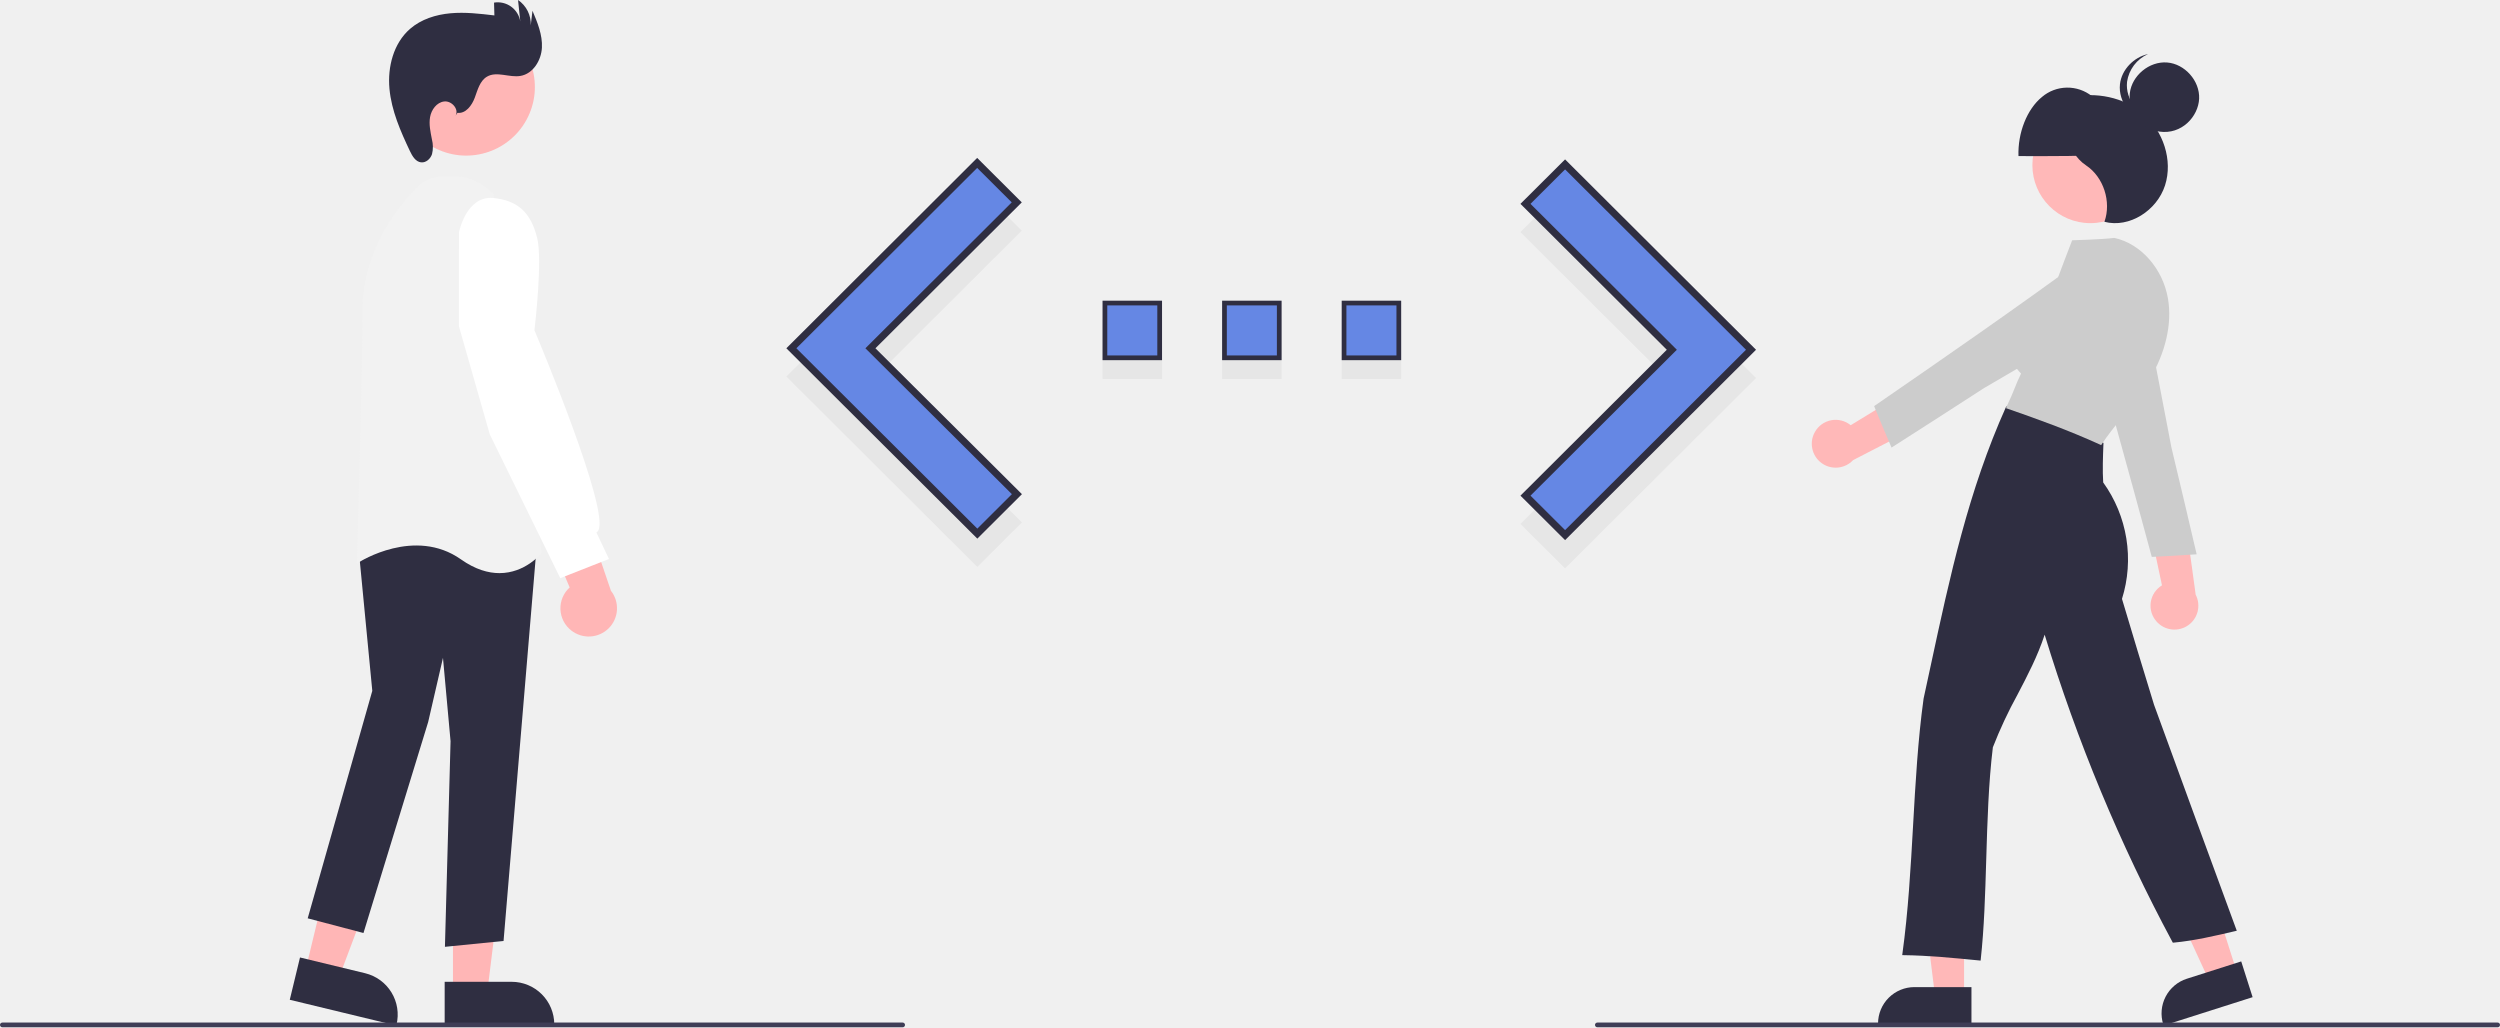
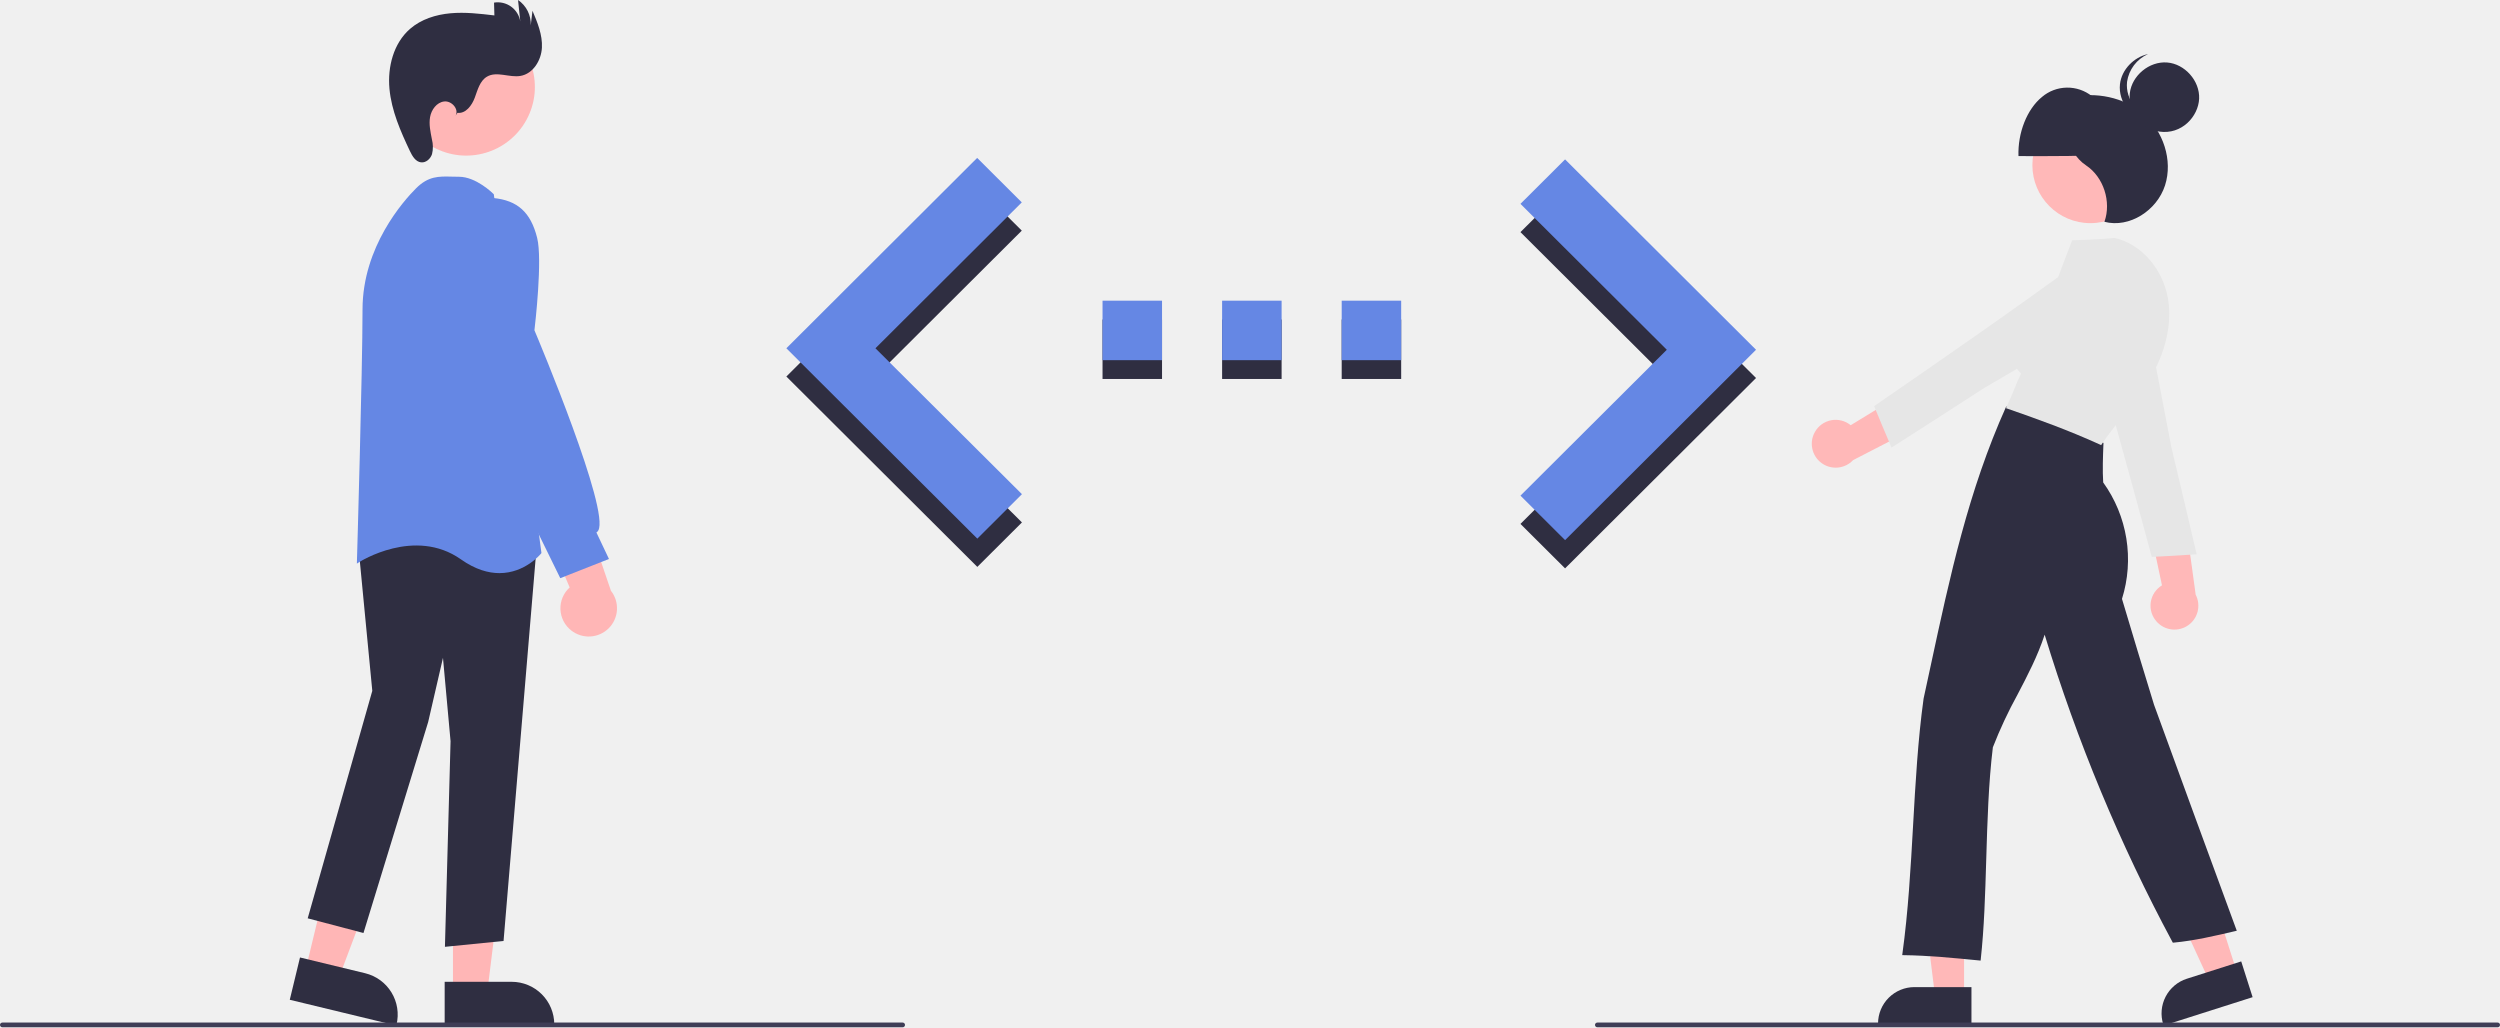
<svg xmlns="http://www.w3.org/2000/svg" width="1058" height="435" viewBox="0 0 1058 435" fill="none">
  <g clip-path="url(#clip0_101_107)">
-     <path d="M643.457 221.721L705.39 159.977L643.457 98.233L662.339 79.414L743.154 159.977L662.339 240.54L643.457 221.721Z" fill="#E6E6E6" />
-     <path d="M491.771 135.207H466.595V160.383H491.771V135.207Z" fill="#E6E6E6" />
-     <path d="M592.979 135.207H567.803V160.383H592.979V135.207Z" fill="#E6E6E6" />
-     <path d="M542.375 135.207H517.199V160.383H542.375V135.207Z" fill="#E6E6E6" />
-     <path d="M432.482 221.092L370.486 159.348L432.419 97.604L413.537 78.785L332.785 159.348L413.6 239.911L432.482 221.092Z" fill="#E6E6E6" />
-     <path d="M645.582 209.763L706.449 149.081L707.515 148.019L706.449 146.957L645.582 86.274L662.339 69.573L741.029 148.019L662.339 226.464L645.582 209.763Z" fill="#6587E4" stroke="#2F2E41" stroke-width="3" />
-     <path d="M490.771 128.248V151.424H467.595L467.595 128.248H490.771ZM568.803 151.424V128.248H591.979V151.424H568.803ZM541.375 128.248V151.424H518.199V128.248H541.375Z" fill="#6587E4" stroke="#2F2E41" stroke-width="2" />
-     <path d="M369.428 148.452L430.357 209.133L413.6 225.834L334.909 147.389L413.538 68.944L430.294 85.645L369.427 146.327L368.361 147.39L369.428 148.452Z" fill="#6587E4" stroke="#2F2E41" stroke-width="3" />
+     <path d="M643.457 221.721L705.39 159.977L643.457 98.233L662.339 79.414L743.154 159.977L662.339 240.54L643.457 221.721Z" fill="#2F2E41" />
+     <path d="M491.771 135.207H466.595V160.383H491.771V135.207Z" fill="#2F2E41" />
+     <path d="M592.979 135.207H567.803V160.383H592.979V135.207Z" fill="#2F2E41" />
+     <path d="M542.375 135.207H517.199V160.383H542.375V135.207Z" fill="#2F2E41" />
+     <path d="M432.482 221.092L370.486 159.348L432.419 97.604L413.537 78.785L332.785 159.348L413.6 239.911L432.482 221.092Z" fill="#2F2E41" />
+     <path d="M643.457 209.763L705.39 148.019L643.457 86.274L662.339 67.455L743.154 148.019L662.339 228.582L643.457 209.763Z" fill="#6587E4" />
+     <path d="M466.595 152.424H491.771V127.248H466.595L466.595 152.424ZM592.979 127.248H567.803V152.424H592.979V127.248ZM517.199 152.424H542.375V127.248H517.199V152.424Z" fill="#6587E4" />
+     <path d="M432.482 209.133L370.486 147.389L432.419 85.645L413.537 66.826L332.785 147.389L413.6 227.952L432.482 209.133Z" fill="#6587E4" />
    <path d="M129.305 410.449L143.399 413.856L163.248 361.117L142.447 356.088L129.305 410.449Z" fill="#FFB6B6" />
    <path d="M122.632 423.105L126.96 405.203L154.534 411.869C159.175 412.996 163.179 415.918 165.667 419.994C168.156 424.07 168.927 428.966 167.81 433.609L167.714 434.003L122.632 423.105Z" fill="#2F2E41" />
    <path d="M191.696 420.05L206.196 420.049L213.093 364.122L191.694 364.123L191.696 420.05Z" fill="#FFB6B6" />
    <path d="M188.183 415.501L216.552 415.5C221.329 415.5 225.911 417.398 229.289 420.776C232.667 424.153 234.565 428.735 234.565 433.512V433.917L188.184 433.919L188.183 415.501Z" fill="#2F2E41" />
    <path d="M188.294 400.697L190.677 313.69L187.466 278.409L181.201 305.56L153.821 394.845L130.218 388.634L157.554 292.364L151.617 230.615L168.674 219.65L168.904 219.692L227.183 230.434L213.105 398.217L188.294 400.697Z" fill="#2F2E41" />
-     <path d="M211.359 242.547C206.665 242.547 201.177 241.036 195.067 236.723C175.516 222.924 152.204 237.768 151.971 237.918L151.024 238.534L151.057 237.405C151.081 236.602 153.422 156.694 153.422 130.981C153.422 104.415 170.754 85.019 176.067 79.707C181.281 74.492 185.668 74.608 191.221 74.752C192.178 74.776 193.176 74.803 194.225 74.803C201.483 74.803 208.539 81.776 208.836 82.072L208.977 82.215L209.004 82.413L229.142 234.044L228.988 234.24C228.895 234.359 222.282 242.547 211.359 242.547Z" fill="#F2F2F2" />
+     <path d="M211.359 242.547C206.665 242.547 201.177 241.036 195.067 236.723C175.516 222.924 152.204 237.768 151.971 237.918L151.024 238.534L151.057 237.405C151.081 236.602 153.422 156.694 153.422 130.981C153.422 104.415 170.754 85.019 176.067 79.707C181.281 74.492 185.668 74.608 191.221 74.752C192.178 74.776 193.176 74.803 194.225 74.803C201.483 74.803 208.539 81.776 208.836 82.072L208.977 82.215L209.004 82.413L229.142 234.044L228.988 234.24C228.895 234.359 222.282 242.547 211.359 242.547Z" fill="#6587E4" />
    <path d="M222.796 50.736C230.491 36.66 225.318 19.01 211.241 11.315C197.164 3.62 179.514 8.793 171.819 22.87C164.124 36.947 169.298 54.597 183.374 62.292C197.451 69.987 215.101 64.813 222.796 50.736Z" fill="#FFB6B6" />
    <path d="M241.775 266.826C240.401 265.761 239.277 264.408 238.482 262.862C237.688 261.315 237.242 259.613 237.176 257.876C237.11 256.138 237.426 254.408 238.101 252.806C238.777 251.204 239.795 249.769 241.085 248.603L224.589 209.692L246.188 213.668L258.542 250.009C260.357 252.305 261.267 255.188 261.098 258.11C260.93 261.033 259.695 263.792 257.629 265.865C255.562 267.938 252.807 269.181 249.885 269.358C246.963 269.535 244.077 268.634 241.775 266.826Z" fill="#FFB6B6" />
-     <path d="M237.103 244.677L207.295 183.87L194.225 138.105L194.236 98.347C194.265 98.19 197.338 82.725 208.726 83.794C219.052 84.795 224.614 89.844 227.323 100.679C229.624 109.883 226.477 137.189 226.172 139.765C228.17 144.503 258.148 215.93 253.185 224.531C253 224.866 252.729 225.147 252.401 225.344L257.713 236.559L237.103 244.677Z" fill="white" />
+     <path d="M237.103 244.677L207.295 183.87L194.225 138.105L194.236 98.347C194.265 98.19 197.338 82.725 208.726 83.794C219.052 84.795 224.614 89.844 227.323 100.679C229.624 109.883 226.477 137.189 226.172 139.765C228.17 144.503 258.148 215.93 253.185 224.531C253 224.866 252.729 225.147 252.401 225.344L257.713 236.559L237.103 244.677Z" fill="#6587E4" />
    <path d="M193.593 47.747C197.076 48.2 199.702 44.637 200.921 41.344C202.139 38.051 203.067 34.217 206.095 32.438C210.231 30.007 215.523 32.93 220.253 32.128C225.594 31.223 229.067 25.562 229.339 20.151C229.612 14.74 227.458 9.536 225.346 4.547L224.608 10.747C224.707 8.646 224.264 6.554 223.324 4.672C222.383 2.791 220.975 1.182 219.235 0L220.186 9.098C219.984 7.842 219.535 6.64 218.867 5.558C218.199 4.477 217.323 3.538 216.291 2.795C215.259 2.053 214.091 1.522 212.853 1.232C211.615 0.943 210.332 0.9 209.077 1.108L209.227 6.528C203.058 5.795 196.834 5.06 190.646 5.619C184.459 6.178 178.228 8.136 173.538 12.211C166.523 18.307 163.961 28.344 164.821 37.598C165.681 46.852 169.501 55.545 173.482 63.942C174.484 66.055 175.869 68.439 178.192 68.709C180.279 68.95 182.189 67.206 182.837 65.208C183.337 63.157 183.318 61.014 182.781 58.974C182.194 55.855 181.454 52.666 182.006 49.541C182.558 46.415 184.806 43.327 187.957 42.944C191.108 42.561 194.332 46.162 192.817 48.951L193.593 47.747Z" fill="#2F2E41" />
    <path d="M912.591 262.953C911.622 261.848 910.906 260.543 910.495 259.132C910.085 257.72 909.988 256.236 910.213 254.783C910.438 253.33 910.979 251.945 911.797 250.723C912.615 249.502 913.692 248.475 914.95 247.715L907.516 212.762L924.806 219.536L929.214 251.69C930.352 253.888 930.643 256.427 930.033 258.826C929.423 261.225 927.955 263.316 925.906 264.705C923.857 266.093 921.369 266.682 918.916 266.359C916.462 266.036 914.211 264.824 912.591 262.953Z" fill="#FFB8B8" />
-     <path d="M910.628 235.681L910.535 235.337C901.188 200.766 891.526 165.029 879.731 126.118L879.653 125.863L879.914 125.711C886.488 121.875 896.37 122.13 902.9 126.305C905.855 128.209 908.154 130.975 909.486 134.229C910.817 137.482 911.117 141.067 910.343 144.496L918.946 189.354C922.444 204.017 926.064 219.194 929.524 234.159L929.622 234.584L929.086 234.618C922.787 235.018 916.279 235.433 911.065 235.661L910.628 235.681Z" fill="#CCCCCC" />
+     <path d="M910.628 235.681L910.535 235.337C901.188 200.766 891.526 165.029 879.731 126.118L879.653 125.863L879.914 125.711C886.488 121.875 896.37 122.13 902.9 126.305C905.855 128.209 908.154 130.975 909.486 134.229C910.817 137.482 911.117 141.067 910.343 144.496L918.946 189.354C922.444 204.017 926.064 219.194 929.524 234.159L929.622 234.584L929.086 234.618C922.787 235.018 916.279 235.433 911.065 235.661L910.628 235.681Z" fill="#E6E6E6" />
    <path d="M831.194 421.744H818.934L813.1 374.457H831.194V421.744Z" fill="#FFB8B8" />
    <path d="M834.321 433.628H794.79V433.128C794.795 429.049 796.418 425.138 799.302 422.253C802.187 419.369 806.098 417.746 810.177 417.742H834.321L834.321 433.628Z" fill="#2F2E41" />
    <path d="M946.719 411.631L935.037 415.353L915.121 372.069L932.362 366.575L946.719 411.631Z" fill="#FFB8B8" />
    <path d="M915.641 434.006L915.49 433.53C914.256 429.641 914.614 425.422 916.487 421.798C918.359 418.174 921.593 415.441 925.479 414.198L948.483 406.868L953.306 422.004L915.641 434.006Z" fill="#2F2E41" />
    <path d="M884.667 94.437C898.232 94.437 909.228 83.441 909.228 69.876C909.228 56.312 898.232 45.315 884.667 45.315C871.102 45.315 860.106 56.312 860.106 69.876C860.106 83.441 871.102 94.437 884.667 94.437Z" fill="#FFB8B8" />
    <path d="M895.694 65.324C895.834 55.418 891.688 45.607 885.278 40.674C882.257 38.281 878.499 37.01 874.645 37.078C870.791 37.146 867.08 38.549 864.146 41.048C857.835 46.205 853.883 56.159 854.217 66.057C868.358 66.098 882.499 66.138 895.694 65.324Z" fill="#2F2E41" />
    <path d="M838.193 406.523L837.702 406.475C827.036 405.428 816.007 404.347 805.584 404.223L805.017 404.216L805.094 403.655C807.564 385.769 808.611 367.175 809.623 349.193C810.623 331.437 811.656 313.077 814.064 295.639C815.083 290.97 816.075 286.356 817.065 281.759C825.25 243.716 832.982 207.783 848.941 172.213L849.092 171.877L849.458 171.921C864.432 173.733 878.821 179.196 889.973 187.304L890.189 187.461L890.179 187.728C889.963 193.253 889.741 198.964 890.07 204.167C895.132 211.2 898.486 219.315 899.866 227.869C901.247 236.424 900.616 245.182 898.024 253.45C902.415 268.125 906.955 283.295 911.587 298.26C922.836 329.098 934.475 361.011 946.407 393.361L946.603 393.891L946.052 394.02C937.468 396.035 928.612 398.114 919.876 398.92L919.546 398.951L919.389 398.659C897.11 357.198 878.992 313.634 865.3 268.602C862.319 277.695 858.024 285.902 853.863 293.851C849.884 301.082 846.382 308.565 843.381 316.253C841.539 331.374 841.051 347.757 840.579 363.6C840.132 378.579 839.711 392.728 838.248 406.032L838.193 406.523Z" fill="#2F2E41" />
    <path d="M876.282 41.129C886.928 38.835 898.704 41.017 907.065 48.2C915.425 55.383 919.671 67.809 916.236 78.466C912.802 89.123 901.14 96.621 890.597 93.869C893.617 85.357 890.218 74.906 882.834 70.003C874.078 64.188 871.668 50.306 876.282 41.129Z" fill="#2F2E41" />
-     <path d="M889.207 188.372L888.818 188.195C875.237 181.998 861.92 177.244 849.442 172.906L849.06 172.824L849.059 171.714L849.307 171.801C849.359 171.685 849.418 171.555 849.477 171.424C849.648 171.047 849.764 170.79 849.863 170.62L849.86 170.619C850.9 168.499 851.727 166.451 852.527 164.47C853.352 162.426 854.204 160.315 855.304 158.081C852.636 155.406 850.81 152.008 850.05 148.307C849.29 144.606 849.63 140.763 851.028 137.253C853.784 130.72 860.812 125.632 868.196 124.788C870.902 117.339 876.931 101.688 876.931 101.688C876.931 101.688 889.609 101.34 894.708 100.693L894.794 100.682L894.878 100.701C906.009 103.14 915.302 113.672 917.476 126.314C919.311 136.984 916.524 149.189 909.629 160.68C906.091 166.3 902.179 171.675 897.919 176.769C894.813 180.653 891.879 184.321 889.443 188.015L889.207 188.372Z" fill="#CCCCCC" />
+     <path d="M889.207 188.372L888.818 188.195C875.237 181.998 861.92 177.244 849.442 172.906L849.06 172.824L849.059 171.714L849.307 171.801C849.359 171.685 849.418 171.555 849.477 171.424C849.648 171.047 849.764 170.79 849.863 170.62L849.86 170.619C850.9 168.499 851.727 166.451 852.527 164.47C853.352 162.426 854.204 160.315 855.304 158.081C852.636 155.406 850.81 152.008 850.05 148.307C849.29 144.606 849.63 140.763 851.028 137.253C853.784 130.72 860.812 125.632 868.196 124.788C870.902 117.339 876.931 101.688 876.931 101.688C876.931 101.688 889.609 101.34 894.708 100.693L894.794 100.682L894.878 100.701C906.009 103.14 915.302 113.672 917.476 126.314C919.311 136.984 916.524 149.189 909.629 160.68C906.091 166.3 902.179 171.675 897.919 176.769C894.813 180.653 891.879 184.321 889.443 188.015L889.207 188.372Z" fill="#E6E6E6" />
    <path d="M913.791 55.683C906.338 54.571 900.487 46.953 901.334 39.466C902.181 31.978 909.587 25.86 917.099 26.441C924.612 27.022 930.989 34.205 930.676 41.734C930.362 49.262 923.306 57.104 913.791 55.683Z" fill="#2F2E41" />
    <path d="M912.627 50.828C905.175 49.716 899.324 42.098 900.171 34.611C900.54 32.064 901.549 29.652 903.102 27.601C904.655 25.549 906.702 23.924 909.053 22.876C903.043 24.192 897.87 29.429 897.171 35.611C896.324 43.098 902.175 50.716 909.627 51.828C912.404 52.264 915.248 51.867 917.799 50.686C916.098 51.043 914.346 51.091 912.627 50.828Z" fill="#2F2E41" />
    <path d="M768.069 182.806C768.788 181.524 769.779 180.415 770.973 179.557C772.167 178.699 773.534 178.114 774.979 177.842C776.424 177.57 777.911 177.618 779.335 177.983C780.759 178.347 782.086 179.02 783.222 179.953L813.701 161.298L813.074 179.857L784.227 194.727C782.533 196.532 780.236 197.652 777.771 197.876C775.306 198.101 772.845 197.413 770.853 195.944C768.861 194.474 767.478 192.325 766.965 189.904C766.451 187.483 766.844 184.957 768.069 182.806Z" fill="#FFB8B8" />
-     <path d="M793.128 171.868L793.421 171.666C822.903 151.335 853.379 130.318 886.136 106.232L886.351 106.074L886.581 106.269C892.389 111.19 895.44 120.592 893.68 128.139C892.87 131.56 891.028 134.65 888.403 136.989C885.779 139.329 882.499 140.805 879.008 141.219L839.58 164.276C826.92 172.459 813.816 180.929 800.859 189.178L800.491 189.412L800.281 188.918C797.804 183.112 795.245 177.114 793.292 172.274L793.128 171.868Z" fill="#CCCCCC" />
+     <path d="M793.128 171.868L793.421 171.666C822.903 151.335 853.379 130.318 886.136 106.232L886.351 106.074L886.581 106.269C892.389 111.19 895.44 120.592 893.68 128.139C892.87 131.56 891.028 134.65 888.403 136.989C885.779 139.329 882.499 140.805 879.008 141.219L839.58 164.276C826.92 172.459 813.816 180.929 800.859 189.178L800.491 189.412L800.281 188.918C797.804 183.112 795.245 177.114 793.292 172.274L793.128 171.868Z" fill="#E6E6E6" />
    <path d="M382 434.745H1C0.735 434.745 0.48 434.64 0.293 434.453C0.105 434.265 0 434.011 0 433.745C0 433.48 0.105 433.226 0.293 433.038C0.48 432.851 0.735 432.745 1 432.745H382C382.265 432.745 382.52 432.851 382.707 433.038C382.895 433.226 383 433.48 383 433.745C383 434.011 382.895 434.265 382.707 434.453C382.52 434.64 382.265 434.745 382 434.745Z" fill="#3F3D56" />
    <path d="M1057 434.745H676C675.735 434.745 675.48 434.64 675.293 434.453C675.105 434.265 675 434.011 675 433.745C675 433.48 675.105 433.226 675.293 433.038C675.48 432.851 675.735 432.745 676 432.745H1057C1057.27 432.745 1057.52 432.851 1057.71 433.038C1057.89 433.226 1058 433.48 1058 433.745C1058 434.011 1057.89 434.265 1057.71 434.453C1057.52 434.64 1057.27 434.745 1057 434.745Z" fill="#3F3D56" />
  </g>
  <defs>
    <clipPath id="clip0_101_107">
      <rect width="1058" height="434.745" fill="white" />
    </clipPath>
  </defs>
</svg>
